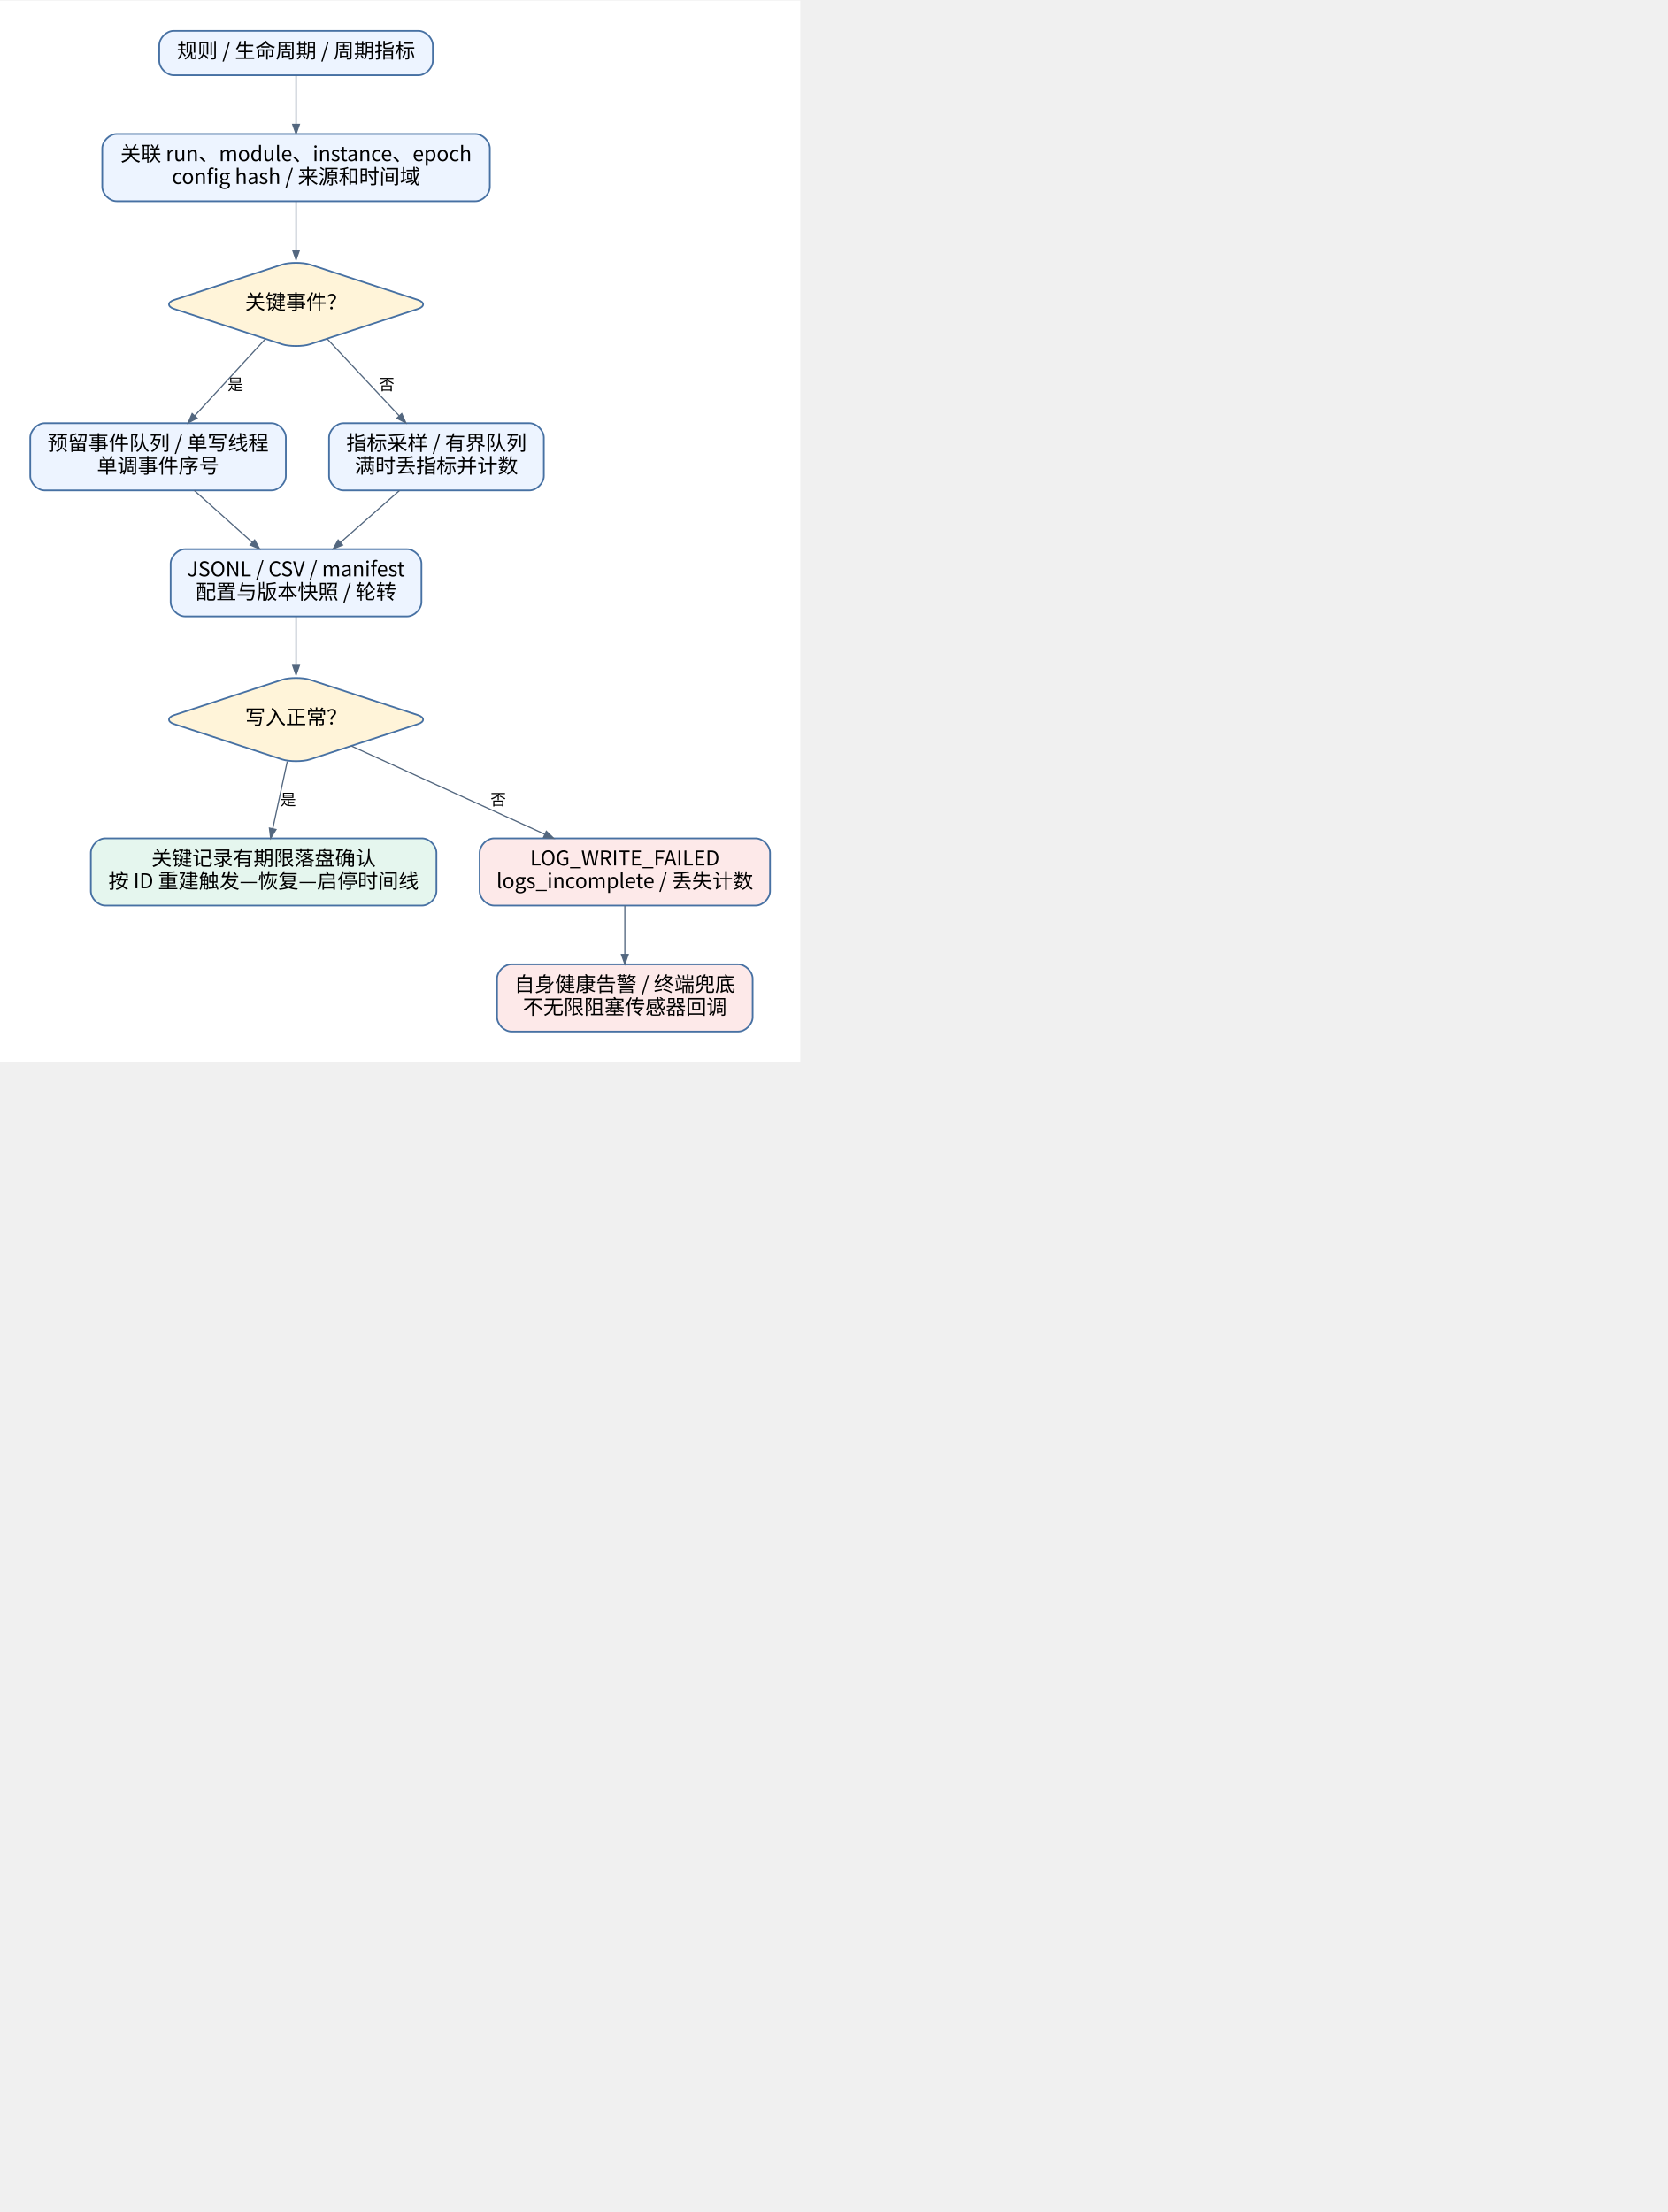
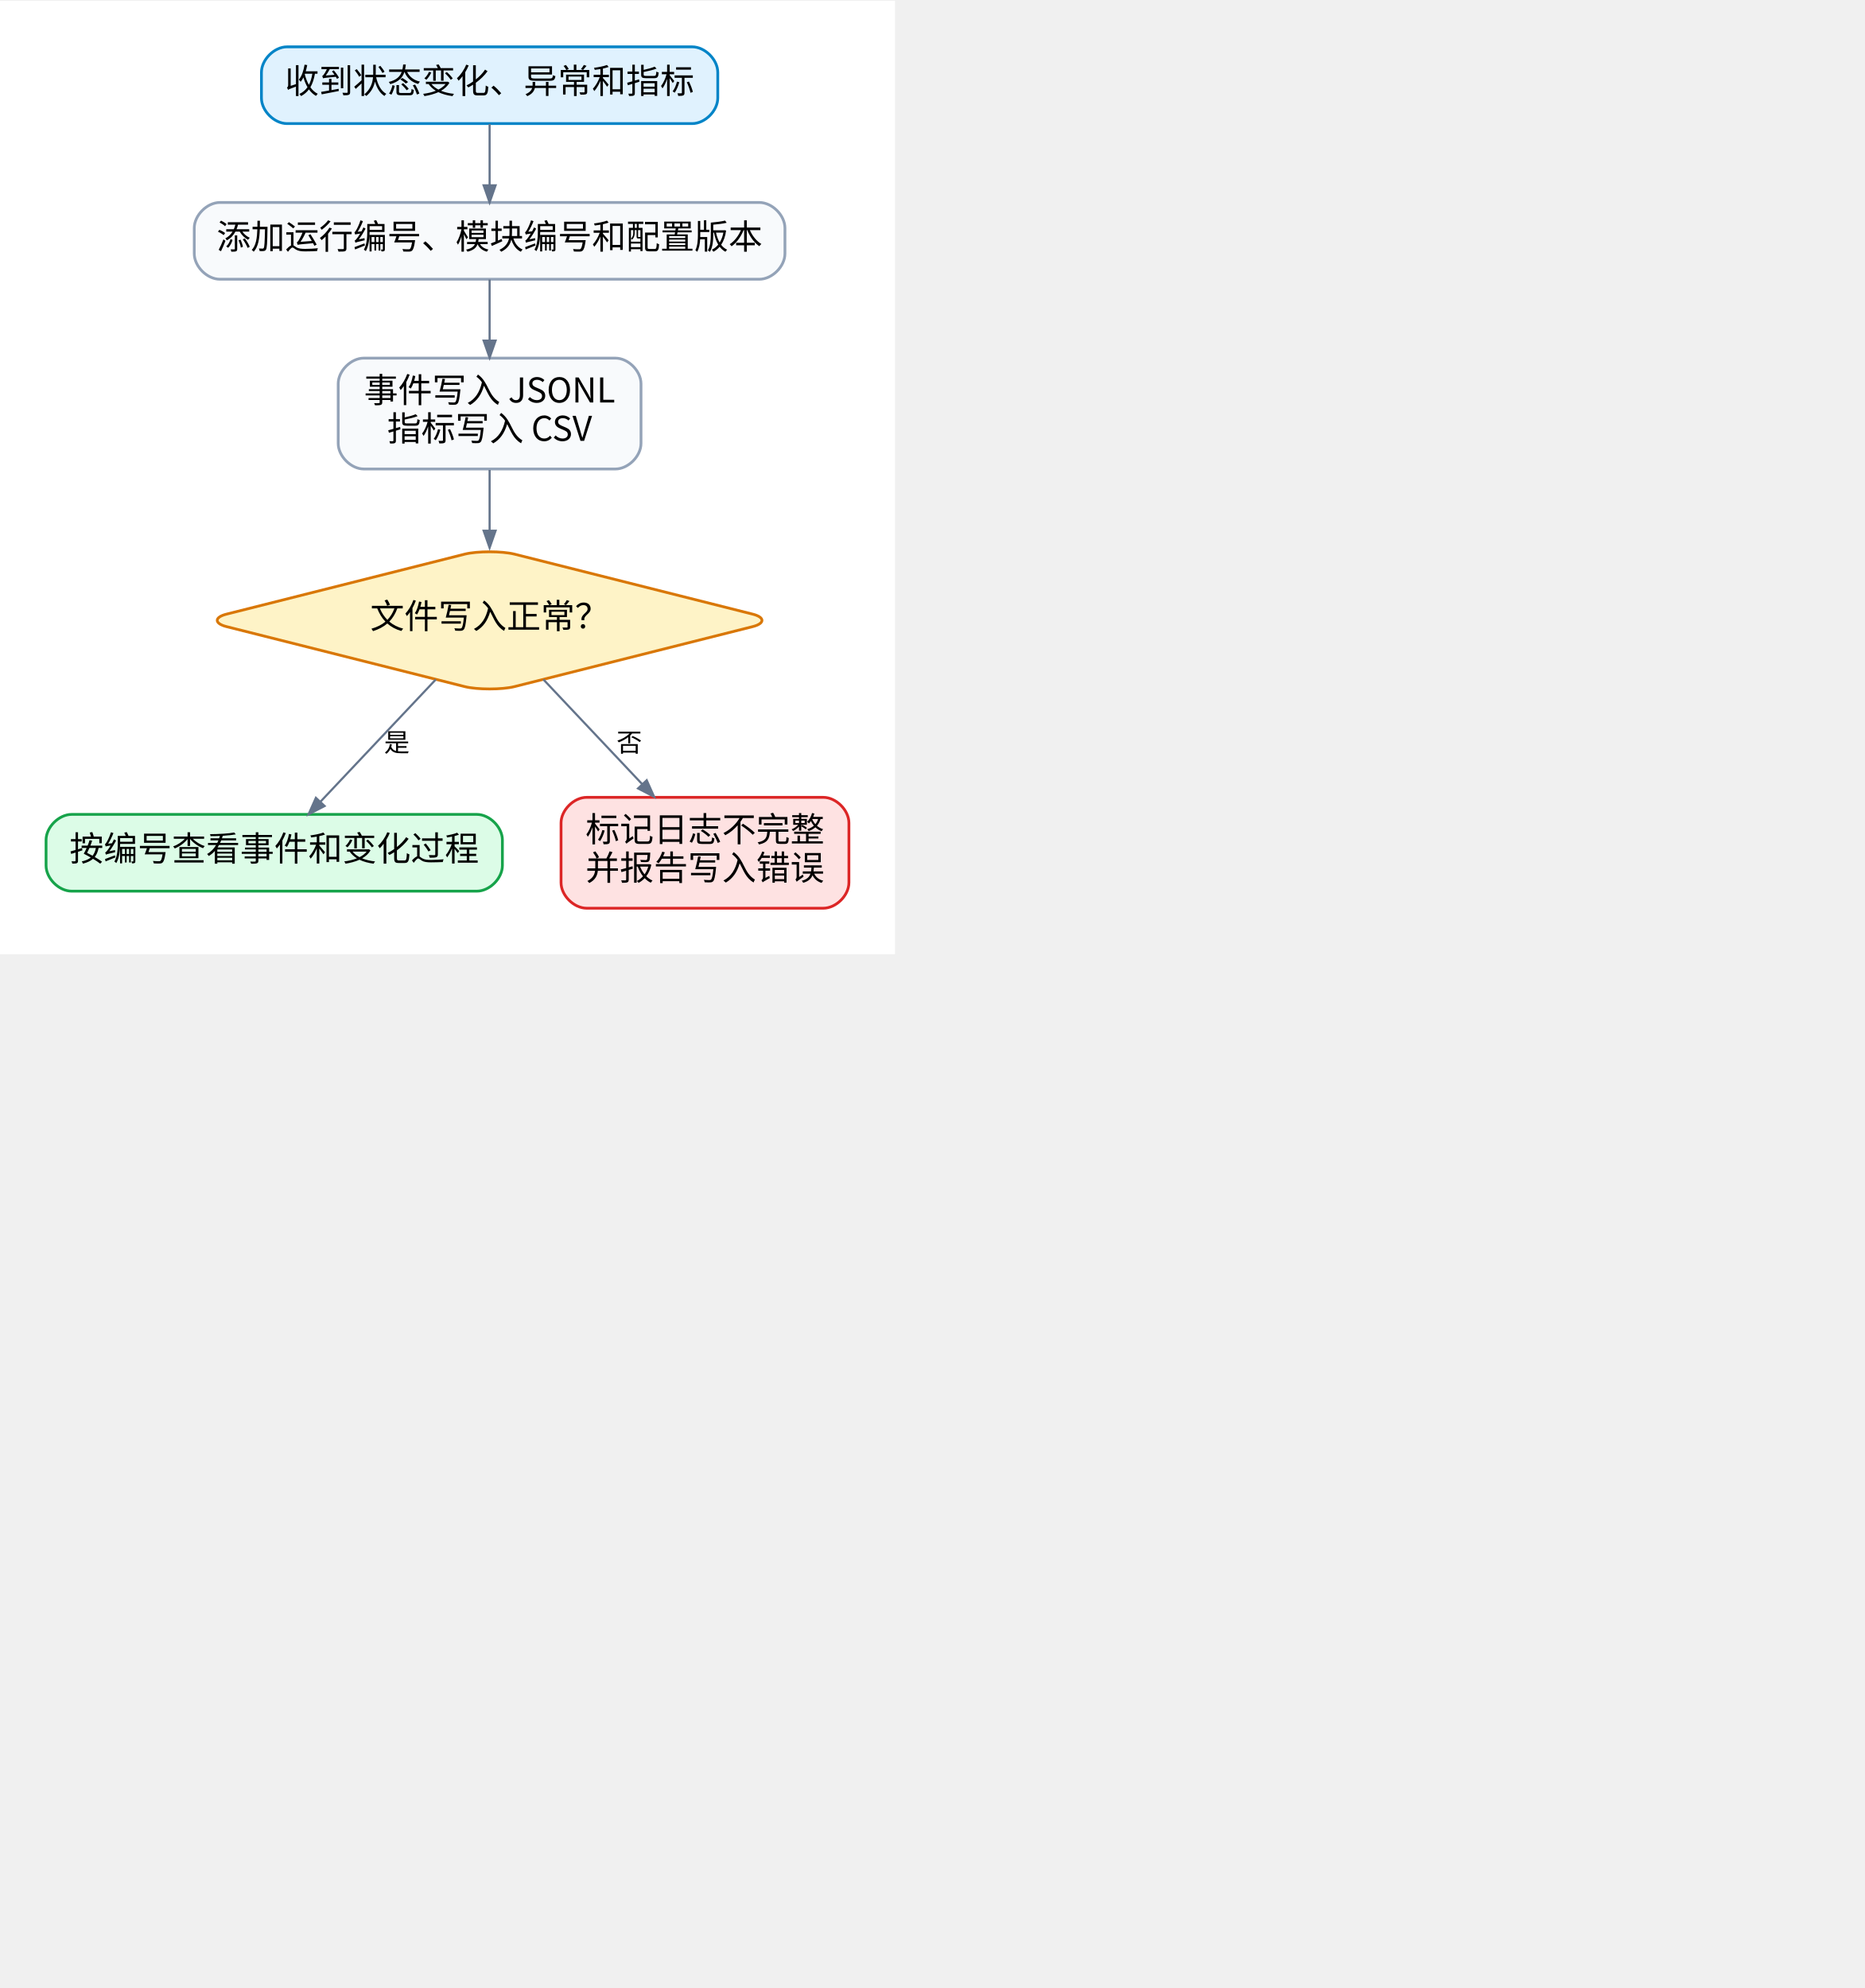
- <svg xmlns="http://www.w3.org/2000/svg" width="1389pt" height="1843pt" viewBox="0.00 0.00 666.90 884.40">
-   <g id="graph0" class="graph" transform="scale(0.48 0.48) rotate(0) translate(25.2 859.2)">
-     <polygon fill="white" stroke="transparent" points="-25.2,25.2 -25.2,-859.2 641.7,-859.2 641.7,25.2 -25.2,25.2" />
+ <svg xmlns="http://www.w3.org/2000/svg" width="874pt" height="932pt" viewBox="0.00 0.00 419.70 447.20">
+   <g id="graph0" class="graph" transform="scale(0.48 0.48) rotate(0) translate(21.6 425.6)">
+     <polygon fill="white" stroke="transparent" points="-21.6,21.6 -21.6,-425.6 398.1,-425.6 398.1,21.6 -21.6,21.6" />
    <g id="node1" class="node">
-       <path fill="#edf4ff" stroke="#4771a3" stroke-width="1.4" d="M323.5,-834C323.5,-834 119.5,-834 119.5,-834 113.5,-834 107.5,-828 107.5,-822 107.5,-822 107.5,-809 107.5,-809 107.5,-803 113.5,-797 119.5,-797 119.5,-797 323.5,-797 323.5,-797 329.5,-797 335.5,-803 335.5,-809 335.5,-809 335.5,-822 335.5,-822 335.5,-828 329.5,-834 323.5,-834" />
-       <text text-anchor="middle" x="221.5" y="-811.4" font-family="Noto Sans CJK SC" font-size="17.00">规则 / 生命周期 / 周期指标</text>
+       <path fill="#e0f2fe" stroke="#0284c7" stroke-width="1.3" d="M303,-404C303,-404 113,-404 113,-404 107,-404 101,-398 101,-392 101,-392 101,-380 101,-380 101,-374 107,-368 113,-368 113,-368 303,-368 303,-368 309,-368 315,-374 315,-380 315,-380 315,-392 315,-392 315,-398 309,-404 303,-404" />
+       <text text-anchor="middle" x="208" y="-382.2" font-family="Noto Sans CJK SC" font-size="16.00">收到状态变化、异常和指标</text>
    </g>
    <g id="node2" class="node">
-       <path fill="#edf4ff" stroke="#4771a3" stroke-width="1.4" d="M371,-748C371,-748 72,-748 72,-748 66,-748 60,-742 60,-736 60,-736 60,-704 60,-704 60,-698 66,-692 72,-692 72,-692 371,-692 371,-692 377,-692 383,-698 383,-704 383,-704 383,-736 383,-736 383,-742 377,-748 371,-748" />
-       <text text-anchor="middle" x="221.5" y="-725.4" font-family="Noto Sans CJK SC" font-size="17.00">关联 run、module、instance、epoch</text>
-       <text text-anchor="middle" x="221.5" y="-706.4" font-family="Noto Sans CJK SC" font-size="17.00">config hash / 来源和时间域</text>
+       <path fill="#f8fafc" stroke="#94a3b8" stroke-width="1.3" d="M334.5,-331C334.5,-331 81.5,-331 81.5,-331 75.5,-331 69.5,-325 69.5,-319 69.5,-319 69.5,-307 69.5,-307 69.5,-301 75.5,-295 81.5,-295 81.5,-295 334.5,-295 334.5,-295 340.5,-295 346.5,-301 346.5,-307 346.5,-307 346.5,-319 346.5,-319 346.5,-325 340.5,-331 334.5,-331" />
+       <text text-anchor="middle" x="208" y="-309.2" font-family="Noto Sans CJK SC" font-size="16.00">添加运行编号、模块编号和配置版本</text>
    </g>
    <g id="edge1" class="edge">
-       <path fill="none" stroke="#53677f" d="M221.5,-796.91C221.5,-785.52 221.5,-770.29 221.5,-756.46" />
-       <polygon fill="#53677f" stroke="#53677f" points="224.3,-756.07 221.5,-748.07 218.7,-756.07 224.3,-756.07" />
+       <path fill="none" stroke="#64748b" d="M208,-367.81C208,-359.18 208,-348.56 208,-339.03" />
+       <polygon fill="#64748b" stroke="#64748b" points="210.8,-339.03 208,-331.03 205.2,-339.03 210.8,-339.03" />
    </g>
    <g id="node3" class="node">
-       <path fill="#fff4d9" stroke="#4771a3" stroke-width="1.4" d="M210.1,-639.27C210.1,-639.27 119.9,-609.73 119.9,-609.73 114.2,-607.87 114.2,-604.13 119.9,-602.27 119.9,-602.27 210.1,-572.73 210.1,-572.73 215.8,-570.87 227.2,-570.87 232.9,-572.73 232.9,-572.73 323.1,-602.27 323.1,-602.27 328.8,-604.13 328.8,-607.87 323.1,-609.73 323.1,-609.73 232.9,-639.27 232.9,-639.27 227.2,-641.13 215.8,-641.13 210.1,-639.27" />
-       <text text-anchor="middle" x="221.5" y="-601.9" font-family="Noto Sans CJK SC" font-size="17.00">关键事件？</text>
+       <path fill="#f8fafc" stroke="#94a3b8" stroke-width="1.3" d="M267,-258C267,-258 149,-258 149,-258 143,-258 137,-252 137,-246 137,-246 137,-218 137,-218 137,-212 143,-206 149,-206 149,-206 267,-206 267,-206 273,-206 279,-212 279,-218 279,-218 279,-246 279,-246 279,-252 273,-258 267,-258" />
+       <text text-anchor="middle" x="208" y="-237.2" font-family="Noto Sans CJK SC" font-size="16.00">事件写入 JSONL</text>
+       <text text-anchor="middle" x="208" y="-219.2" font-family="Noto Sans CJK SC" font-size="16.00">指标写入 CSV</text>
    </g>
    <g id="edge2" class="edge">
-       <path fill="none" stroke="#53677f" d="M221.5,-691.89C221.5,-679.77 221.5,-665.17 221.5,-651.52" />
-       <polygon fill="#53677f" stroke="#53677f" points="224.3,-651.17 221.5,-643.17 218.7,-651.17 224.3,-651.17" />
+       <path fill="none" stroke="#64748b" d="M208,-294.86C208,-286.49 208,-276.13 208,-266.29" />
+       <polygon fill="#64748b" stroke="#64748b" points="210.8,-266.21 208,-258.21 205.2,-266.21 210.8,-266.21" />
    </g>
    <g id="node4" class="node">
-       <path fill="#edf4ff" stroke="#4771a3" stroke-width="1.4" d="M201,-507C201,-507 12,-507 12,-507 6,-507 0,-501 0,-495 0,-495 0,-463 0,-463 0,-457 6,-451 12,-451 12,-451 201,-451 201,-451 207,-451 213,-457 213,-463 213,-463 213,-495 213,-495 213,-501 207,-507 201,-507" />
-       <text text-anchor="middle" x="106.5" y="-484.4" font-family="Noto Sans CJK SC" font-size="17.00">预留事件队列 / 单写线程</text>
-       <text text-anchor="middle" x="106.5" y="-465.4" font-family="Noto Sans CJK SC" font-size="17.00">单调事件序号</text>
+       <path fill="#fef3c7" stroke="#d97706" stroke-width="1.3" d="M196.36,-166.07C196.36,-166.07 84.64,-137.93 84.64,-137.93 78.82,-136.47 78.82,-133.53 84.64,-132.07 84.64,-132.07 196.36,-103.93 196.36,-103.93 202.18,-102.47 213.82,-102.47 219.64,-103.93 219.64,-103.93 331.36,-132.07 331.36,-132.07 337.18,-133.53 337.18,-136.47 331.36,-137.93 331.36,-137.93 219.64,-166.07 219.64,-166.07 213.82,-167.53 202.18,-167.53 196.36,-166.07" />
+       <text text-anchor="middle" x="208" y="-131.2" font-family="Noto Sans CJK SC" font-size="16.00">文件写入正常？</text>
    </g>
    <g id="edge3" class="edge">
-       <path fill="none" stroke="#53677f" d="M195.98,-577.26C178.59,-558.36 155.47,-533.23 137.1,-513.26" />
-       <polygon fill="#53677f" stroke="#53677f" points="139.03,-511.23 131.56,-507.23 134.91,-515.02 139.03,-511.23" />
-       <text text-anchor="middle" x="171" y="-534.6" font-family="Noto Sans CJK SC" font-size="13.00">是</text>
+       <path fill="none" stroke="#64748b" d="M208,-205.54C208,-196.78 208,-186.74 208,-177.06" />
+       <polygon fill="#64748b" stroke="#64748b" points="210.8,-177.05 208,-169.05 205.2,-177.05 210.8,-177.05" />
    </g>
    <g id="node5" class="node">
-       <path fill="#edf4ff" stroke="#4771a3" stroke-width="1.4" d="M416,-507C416,-507 261,-507 261,-507 255,-507 249,-501 249,-495 249,-495 249,-463 249,-463 249,-457 255,-451 261,-451 261,-451 416,-451 416,-451 422,-451 428,-457 428,-463 428,-463 428,-495 428,-495 428,-501 422,-507 416,-507" />
-       <text text-anchor="middle" x="338.5" y="-484.4" font-family="Noto Sans CJK SC" font-size="17.00">指标采样 / 有界队列</text>
-       <text text-anchor="middle" x="338.5" y="-465.4" font-family="Noto Sans CJK SC" font-size="17.00">满时丢指标并计数</text>
+       <path fill="#dcfce7" stroke="#16a34a" stroke-width="1.3" d="M202,-44C202,-44 12,-44 12,-44 6,-44 0,-38 0,-32 0,-32 0,-20 0,-20 0,-14 6,-8 12,-8 12,-8 202,-8 202,-8 208,-8 214,-14 214,-20 214,-20 214,-32 214,-32 214,-38 208,-44 202,-44" />
+       <text text-anchor="middle" x="107" y="-22.2" font-family="Noto Sans CJK SC" font-size="16.00">按编号查看事件和变化过程</text>
    </g>
    <g id="edge4" class="edge">
-       <path fill="none" stroke="#53677f" d="M247.47,-577.26C265.16,-558.36 288.67,-533.23 307.37,-513.26" />
-       <polygon fill="#53677f" stroke="#53677f" points="309.59,-514.99 313.01,-507.23 305.5,-511.16 309.59,-514.99" />
-       <text text-anchor="middle" x="297" y="-534.6" font-family="Noto Sans CJK SC" font-size="13.00">否</text>
+       <path fill="none" stroke="#64748b" d="M182.77,-107.28C166.12,-89.63 144.53,-66.76 128.66,-49.94" />
+       <polygon fill="#64748b" stroke="#64748b" points="130.62,-47.94 123.09,-44.04 126.54,-51.78 130.62,-47.94" />
+       <text text-anchor="middle" x="164.5" y="-73.4" font-family="Noto Sans CJK SC" font-size="12.00">是</text>
    </g>
    <g id="node6" class="node">
-       <path fill="#edf4ff" stroke="#4771a3" stroke-width="1.4" d="M314,-402C314,-402 129,-402 129,-402 123,-402 117,-396 117,-390 117,-390 117,-358 117,-358 117,-352 123,-346 129,-346 129,-346 314,-346 314,-346 320,-346 326,-352 326,-358 326,-358 326,-390 326,-390 326,-396 320,-402 314,-402" />
-       <text text-anchor="middle" x="221.5" y="-379.4" font-family="Noto Sans CJK SC" font-size="17.00">JSONL / CSV / manifest</text>
-       <text text-anchor="middle" x="221.5" y="-360.4" font-family="Noto Sans CJK SC" font-size="17.00">配置与版本快照 / 轮转</text>
+       <path fill="#fee2e2" stroke="#dc2626" stroke-width="1.3" d="M364.5,-52C364.5,-52 253.5,-52 253.5,-52 247.5,-52 241.5,-46 241.5,-40 241.5,-40 241.5,-12 241.5,-12 241.5,-6 247.5,0 253.5,0 253.5,0 364.5,0 364.5,0 370.5,0 376.5,-6 376.5,-12 376.5,-12 376.5,-40 376.5,-40 376.5,-46 370.5,-52 364.5,-52" />
+       <text text-anchor="middle" x="309" y="-31.2" font-family="Noto Sans CJK SC" font-size="16.00">标记日志不完整</text>
+       <text text-anchor="middle" x="309" y="-13.2" font-family="Noto Sans CJK SC" font-size="16.00">并报告写入错误</text>
    </g>
    <g id="edge5" class="edge">
-       <path fill="none" stroke="#53677f" d="M136.71,-450.94C151.52,-437.68 169.47,-421.6 185.03,-407.67" />
-       <polygon fill="#53677f" stroke="#53677f" points="187,-409.66 191.09,-402.24 183.26,-405.49 187,-409.66" />
-     </g>
-     <g id="edge6" class="edge">
-       <path fill="none" stroke="#53677f" d="M307.76,-450.94C292.7,-437.68 274.44,-421.6 258.61,-407.67" />
-       <polygon fill="#53677f" stroke="#53677f" points="260.3,-405.42 252.44,-402.24 256.6,-409.63 260.3,-405.42" />
-     </g>
-     <g id="node7" class="node">
-       <path fill="#fff4d9" stroke="#4771a3" stroke-width="1.4" d="M210.1,-293.27C210.1,-293.27 119.9,-263.73 119.9,-263.73 114.2,-261.87 114.2,-258.13 119.9,-256.27 119.9,-256.27 210.1,-226.73 210.1,-226.73 215.8,-224.87 227.2,-224.87 232.9,-226.73 232.9,-226.73 323.1,-256.27 323.1,-256.27 328.8,-258.13 328.8,-261.87 323.1,-263.73 323.1,-263.73 232.9,-293.27 232.9,-293.27 227.2,-295.13 215.8,-295.13 210.1,-293.27" />
-       <text text-anchor="middle" x="221.5" y="-255.9" font-family="Noto Sans CJK SC" font-size="17.00">写入正常？</text>
-     </g>
-     <g id="edge7" class="edge">
-       <path fill="none" stroke="#53677f" d="M221.5,-345.89C221.5,-333.77 221.5,-319.17 221.5,-305.52" />
-       <polygon fill="#53677f" stroke="#53677f" points="224.3,-305.17 221.5,-297.17 218.7,-305.17 224.3,-305.17" />
-     </g>
-     <g id="node8" class="node">
-       <path fill="#e5f6ee" stroke="#4771a3" stroke-width="1.4" d="M326.5,-161C326.5,-161 62.5,-161 62.5,-161 56.5,-161 50.5,-155 50.5,-149 50.5,-149 50.5,-117 50.5,-117 50.5,-111 56.5,-105 62.5,-105 62.5,-105 326.5,-105 326.5,-105 332.5,-105 338.5,-111 338.5,-117 338.5,-117 338.5,-149 338.5,-149 338.5,-155 332.5,-161 326.5,-161" />
-       <text text-anchor="middle" x="194.5" y="-138.4" font-family="Noto Sans CJK SC" font-size="17.00">关键记录有期限落盘确认</text>
-       <text text-anchor="middle" x="194.5" y="-119.4" font-family="Noto Sans CJK SC" font-size="17.00">按 ID 重建触发—恢复—启停时间线</text>
-     </g>
-     <g id="edge8" class="edge">
-       <path fill="none" stroke="#53677f" d="M214.19,-225.17C210.46,-207.9 205.93,-186.9 202.15,-169.4" />
-       <polygon fill="#53677f" stroke="#53677f" points="204.79,-168.36 200.36,-161.13 199.31,-169.54 204.79,-168.36" />
-       <text text-anchor="middle" x="215" y="-188.6" font-family="Noto Sans CJK SC" font-size="13.00">是</text>
-     </g>
-     <g id="node9" class="node">
-       <path fill="#fde9e9" stroke="#4771a3" stroke-width="1.4" d="M604.5,-161C604.5,-161 386.5,-161 386.5,-161 380.5,-161 374.5,-155 374.5,-149 374.5,-149 374.5,-117 374.5,-117 374.5,-111 380.5,-105 386.5,-105 386.5,-105 604.5,-105 604.5,-105 610.5,-105 616.5,-111 616.5,-117 616.5,-117 616.5,-149 616.5,-149 616.5,-155 610.5,-161 604.5,-161" />
-       <text text-anchor="middle" x="495.5" y="-138.4" font-family="Noto Sans CJK SC" font-size="17.00">LOG_WRITE_FAILED</text>
-       <text text-anchor="middle" x="495.5" y="-119.4" font-family="Noto Sans CJK SC" font-size="17.00">logs_incomplete / 丢失计数</text>
-     </g>
-     <g id="edge9" class="edge">
-       <path fill="none" stroke="#53677f" d="M267.67,-237.94C311.77,-217.82 378.73,-187.27 428.66,-164.49" />
-       <polygon fill="#53677f" stroke="#53677f" points="430.09,-166.92 436.2,-161.05 427.76,-161.82 430.09,-166.92" />
-       <text text-anchor="middle" x="390" y="-188.6" font-family="Noto Sans CJK SC" font-size="13.00">否</text>
-     </g>
-     <g id="node10" class="node">
-       <path fill="#fde9e9" stroke="#4771a3" stroke-width="1.4" d="M590,-56C590,-56 401,-56 401,-56 395,-56 389,-50 389,-44 389,-44 389,-12 389,-12 389,-6 395,0 401,0 401,0 590,0 590,0 596,0 602,-6 602,-12 602,-12 602,-44 602,-44 602,-50 596,-56 590,-56" />
-       <text text-anchor="middle" x="495.5" y="-33.4" font-family="Noto Sans CJK SC" font-size="17.00">自身健康告警 / 终端兜底</text>
-       <text text-anchor="middle" x="495.5" y="-14.4" font-family="Noto Sans CJK SC" font-size="17.00">不无限阻塞传感器回调</text>
-     </g>
-     <g id="edge10" class="edge">
-       <path fill="none" stroke="#53677f" d="M495.5,-104.94C495.5,-92.5 495.5,-77.58 495.5,-64.28" />
-       <polygon fill="#53677f" stroke="#53677f" points="498.3,-64.24 495.5,-56.24 492.7,-64.24 498.3,-64.24" />
+       <path fill="none" stroke="#64748b" d="M233.23,-107.28C247.26,-92.41 264.79,-73.83 279.46,-58.29" />
+       <polygon fill="#64748b" stroke="#64748b" points="281.68,-60.02 285.14,-52.28 277.61,-56.18 281.68,-60.02" />
+       <text text-anchor="middle" x="273.5" y="-73.4" font-family="Noto Sans CJK SC" font-size="12.00">否</text>
    </g>
  </g>
</svg>
